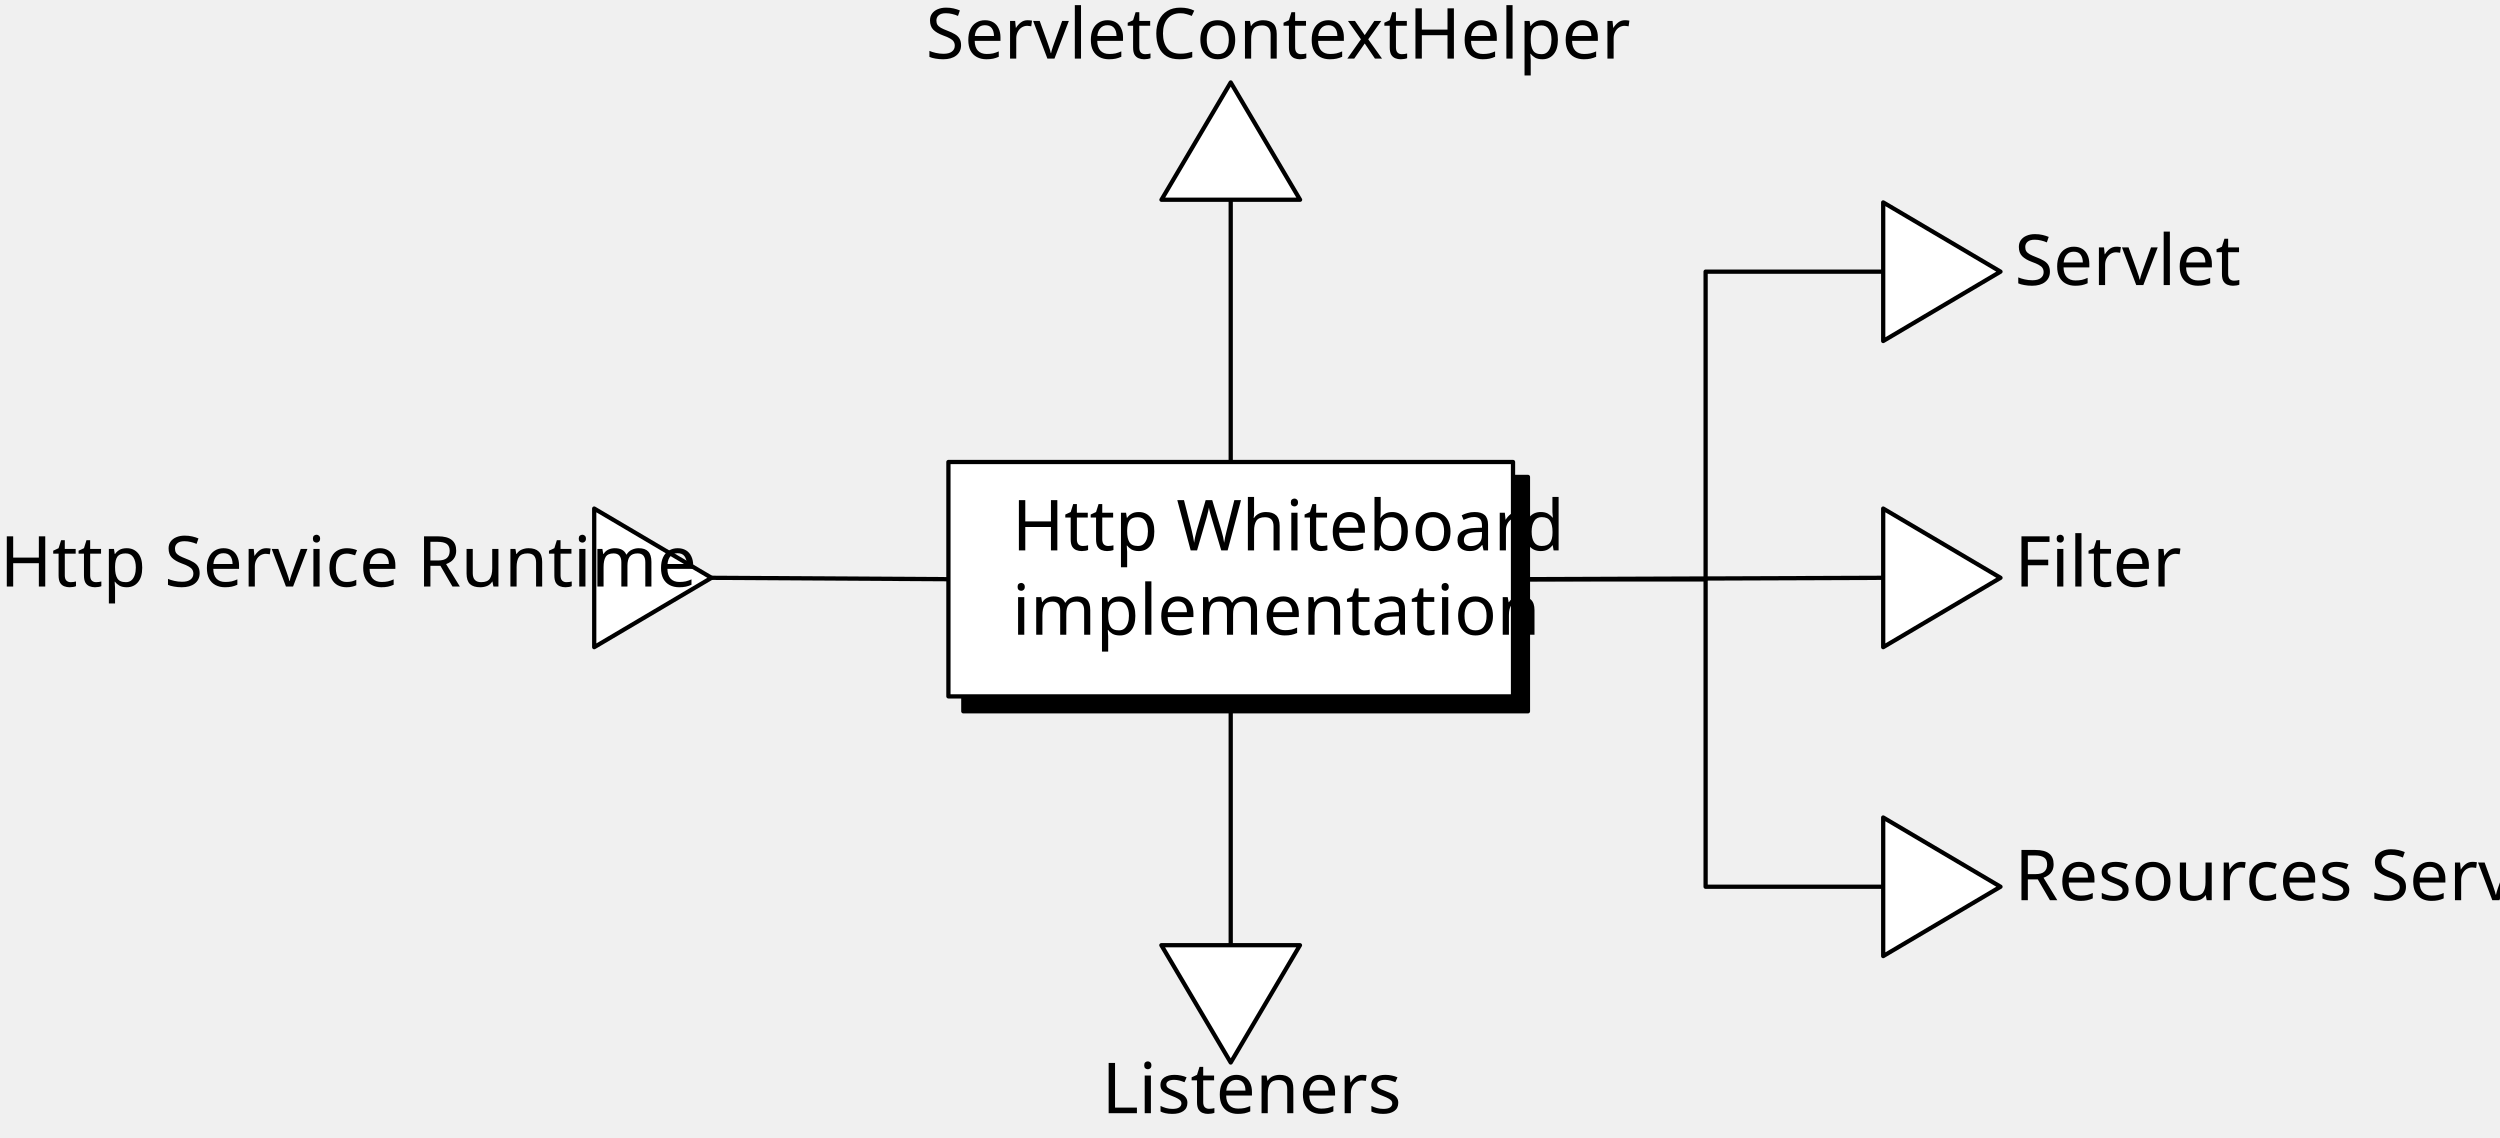
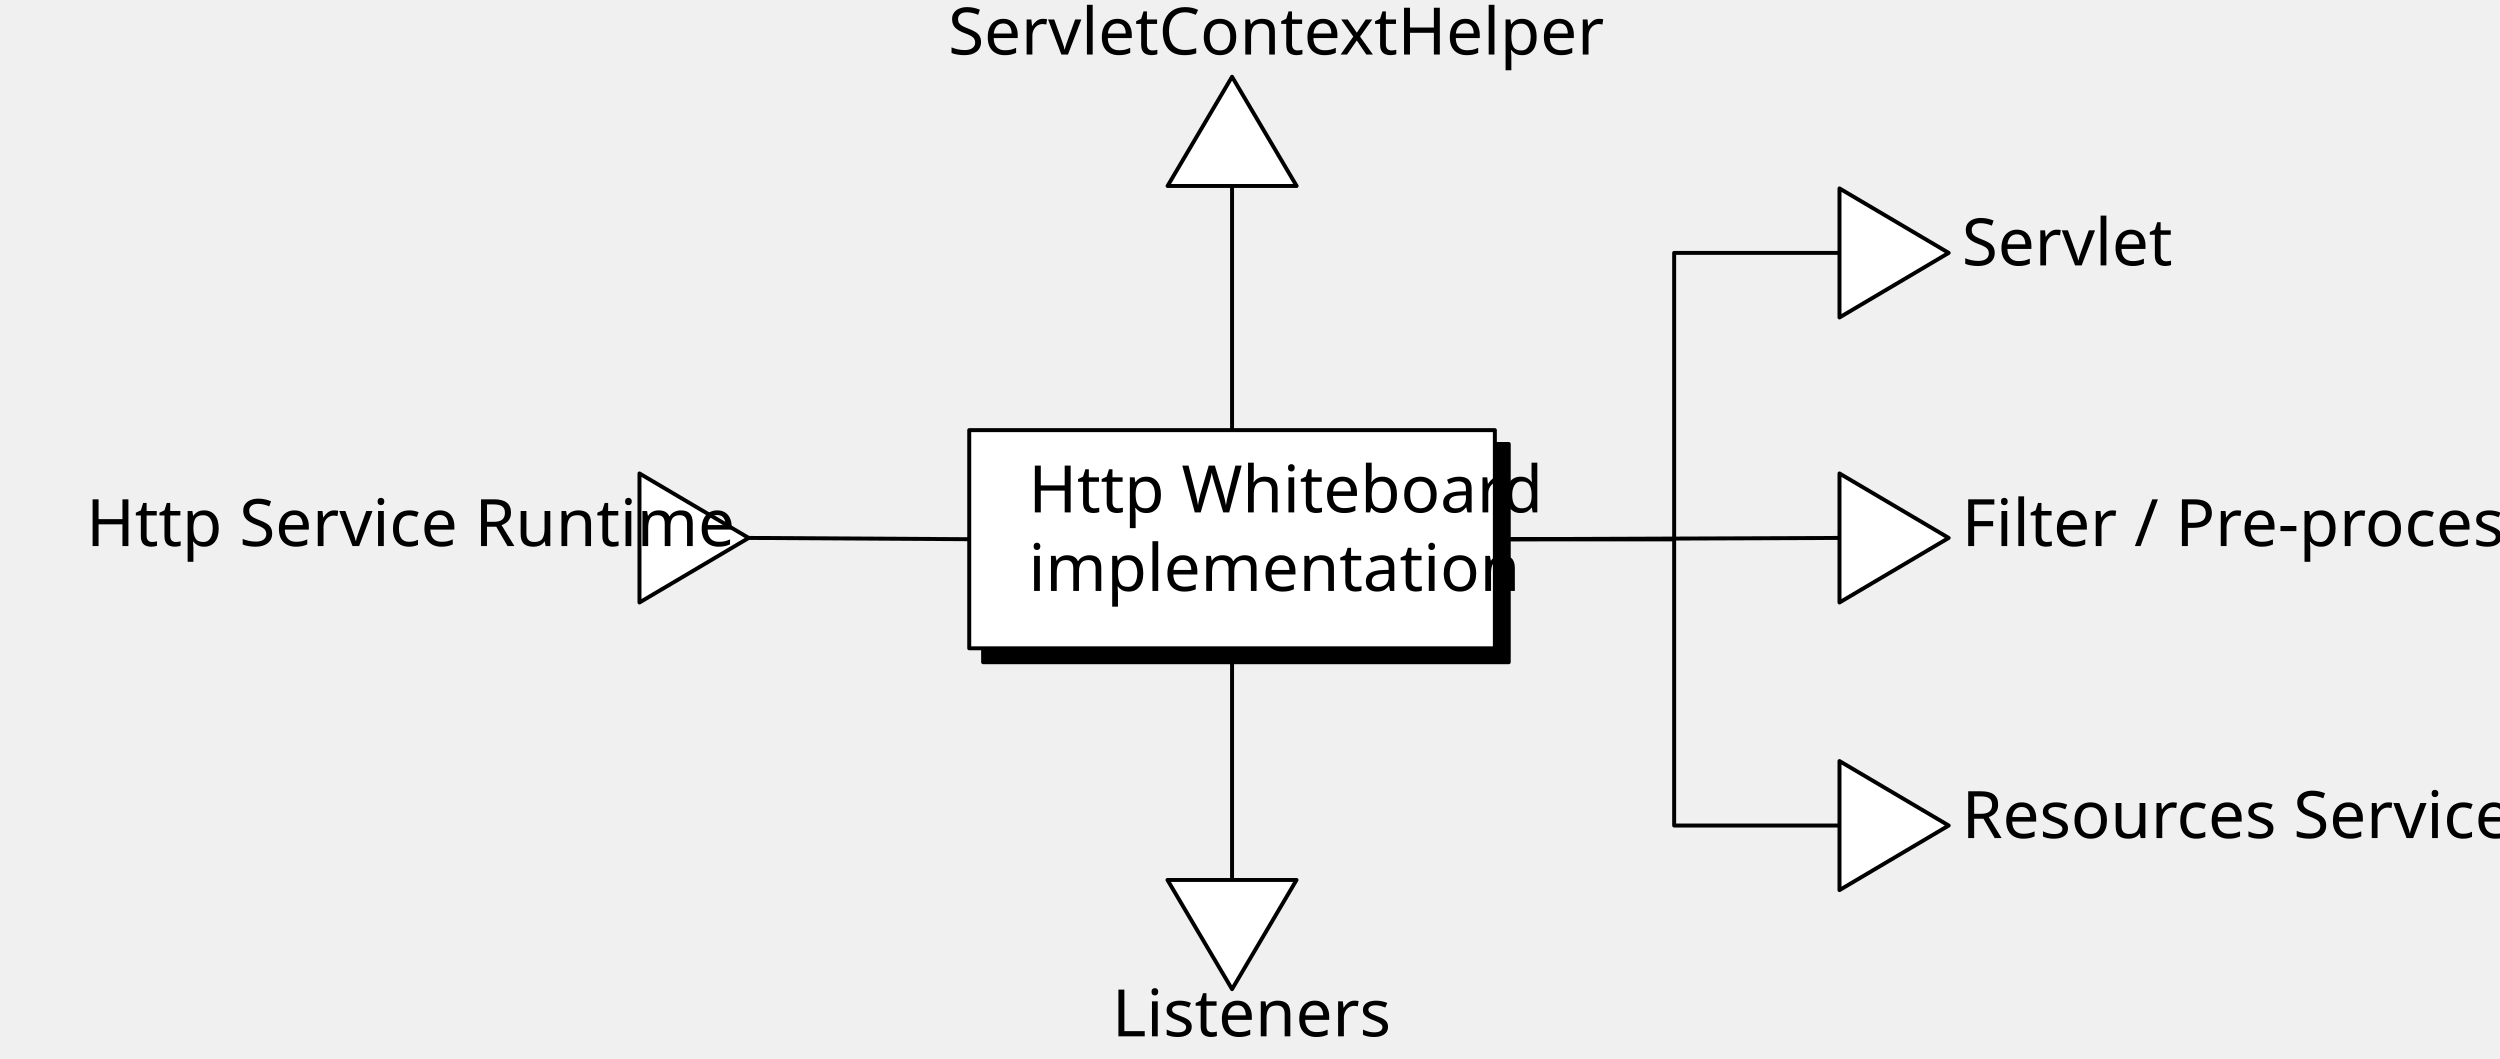
- <svg xmlns="http://www.w3.org/2000/svg" version="1.1" id="Layer_1" x="0px" y="0px" width="391.115px" height="177.892px" viewBox="0 -0.001 391.115 177.892" style="enable-background:new 0 -0.001 391.115 177.892;" xml:space="preserve">
+ <svg xmlns="http://www.w3.org/2000/svg" version="1.1" id="Layer_1" x="0px" y="0px" width="420.115px" height="177.892px" viewBox="0 -0.001 391.115 177.892" style="enable-background:new 0 -0.001 391.115 177.892;" xml:space="preserve">
  <polygon points="194.874,111.277 150.709,111.277 150.709,74.612 239.039,74.612 239.039,111.277 " />
  <polygon style="fill:none;stroke:#000000;stroke-width:0.667;stroke-linejoin:round;" points="194.874,111.277 150.709,111.277   150.709,74.612 239.039,74.612 239.039,111.277 " />
  <polygon style="fill:#FFFFFF;" points="192.541,108.943 148.376,108.943 148.376,72.279 236.705,72.279 236.705,108.943 " />
  <polygon style="fill:none;stroke:#000000;stroke-width:0.667;stroke-linejoin:round;" points="192.541,108.943 148.376,108.943   148.376,72.279 236.705,72.279 236.705,108.943 " />
  <polygon style="fill:#FFFFFF;" points="111.312,90.395 92.962,101.244 92.962,79.562 " />
  <polygon style="fill:none;stroke:#000000;stroke-width:0.667;stroke-linejoin:round;" points="111.312,90.395 92.962,101.244   92.962,79.562 " />
  <polyline style="fill:none;stroke:#000000;stroke-width:0.667;stroke-linejoin:round;" points="236.705,90.611 266.836,90.611   266.836,42.497 294.635,42.497 " />
  <polygon style="fill:#FFFFFF;" points="312.968,42.497 294.619,53.347 294.619,31.665 " />
  <polygon style="fill:none;stroke:#000000;stroke-width:0.667;stroke-linejoin:round;" points="312.968,42.497 294.619,53.347   294.619,31.665 " />
  <polygon style="fill:#FFFFFF;" points="312.968,90.395 294.619,101.244 294.619,79.562 " />
  <polygon style="fill:none;stroke:#000000;stroke-width:0.667;stroke-linejoin:round;" points="312.968,90.395 294.619,101.244   294.619,79.562 " />
  <polygon style="fill:#FFFFFF;" points="312.968,138.725 294.619,149.575 294.619,127.893 " />
  <polygon style="fill:none;stroke:#000000;stroke-width:0.667;stroke-linejoin:round;" points="312.968,138.725 294.619,149.575   294.619,127.893 " />
  <polyline style="fill:none;stroke:#000000;stroke-width:0.667;stroke-linejoin:round;" points="236.705,90.611 266.836,90.611   266.836,138.725 294.635,138.725 " />
  <line style="fill:none;stroke:#000000;stroke-width:0.667;stroke-linejoin:round;" x1="192.541" y1="147.892" x2="192.541" y2="108.943" />
  <polygon style="fill:#FFFFFF;" points="192.541,166.224 181.691,147.875 203.374,147.875 " />
  <polygon style="fill:none;stroke:#000000;stroke-width:0.667;stroke-linejoin:round;" points="192.541,166.224 181.691,147.875   203.374,147.875 " />
  <polygon style="fill:#FFFFFF;" points="192.541,12.899 203.39,31.248 181.708,31.248 " />
  <polygon style="fill:none;stroke:#000000;stroke-width:0.667;stroke-linejoin:round;" points="192.541,12.899 203.39,31.248   181.708,31.248 " />
  <line style="fill:none;stroke:#000000;stroke-width:0.667;stroke-linejoin:round;" x1="192.541" y1="72.279" x2="192.541" y2="31.231" />
  <line style="fill:none;stroke:#000000;stroke-width:0.667;stroke-linejoin:round;" x1="148.376" y1="90.611" x2="111.312" y2="90.395" />
  <line style="fill:none;stroke:#000000;stroke-width:0.667;stroke-linejoin:round;" x1="294.635" y1="90.395" x2="236.705" y2="90.611" />
  <rect x="144.839" y="1.232" style="fill:none;" width="93.691" height="11.667" />
  <text transform="matrix(1 0 0 1 144.8396 9.1624)" style="font-family:'ProductusSemibold'; font-size:11;">ServletContextHelper</text>
  <rect x="315.186" y="36.664" style="fill:none;" width="31.69" height="11.667" />
  <text transform="matrix(1 0 0 1 315.1863 44.594)" style="font-family:'ProductusSemibold'; font-size:11;">Servlet</text>
  <rect x="315.186" y="83.833" style="fill:none;" width="22.357" height="11.667" />
-   <text transform="matrix(1 0 0 1 315.1863 91.7639)" style="font-family:'ProductusSemibold'; font-size:11;">Filter</text>
+   <text transform="matrix(1 0 0 1 315.1863 91.7639)" style="font-family:'ProductusSemibold'; font-size:11;">Filter / Pre-processor</text>
  <rect x="315.186" y="132.9" style="fill:none;" width="75.929" height="11.667" />
  <text transform="matrix(1 0 0 1 315.1863 140.8313)" style="font-family:'ProductusSemibold'; font-size:11;">Resources Service</text>
  <rect x="158.338" y="78.075" style="fill:none;" width="68.359" height="23.758" />
  <text transform="matrix(1 0 0 1 158.3386 86.1038)" style="font-family:'ProductusBook'; font-size:11;">Http Whiteboard</text>
  <text transform="matrix(1 0 0 1 158.3386 99.304)" style="font-family:'ProductusBook'; font-size:11;">implementation</text>
  <rect x="172.381" y="166.224" style="fill:none;" width="40.272" height="11.667" />
  <text transform="matrix(1 0 0 1 172.3816 174.1545)" style="font-family:'ProductusSemibold'; font-size:11;">Listeners</text>
  <rect x="0" y="83.833" style="fill:none;" width="91.025" height="11.667" />
  <text transform="matrix(1 0 0 1 2.441406e-04 91.7639)" style="font-family:'ProductusSemibold'; font-size:11;">Http Service Runtime</text>
</svg>
